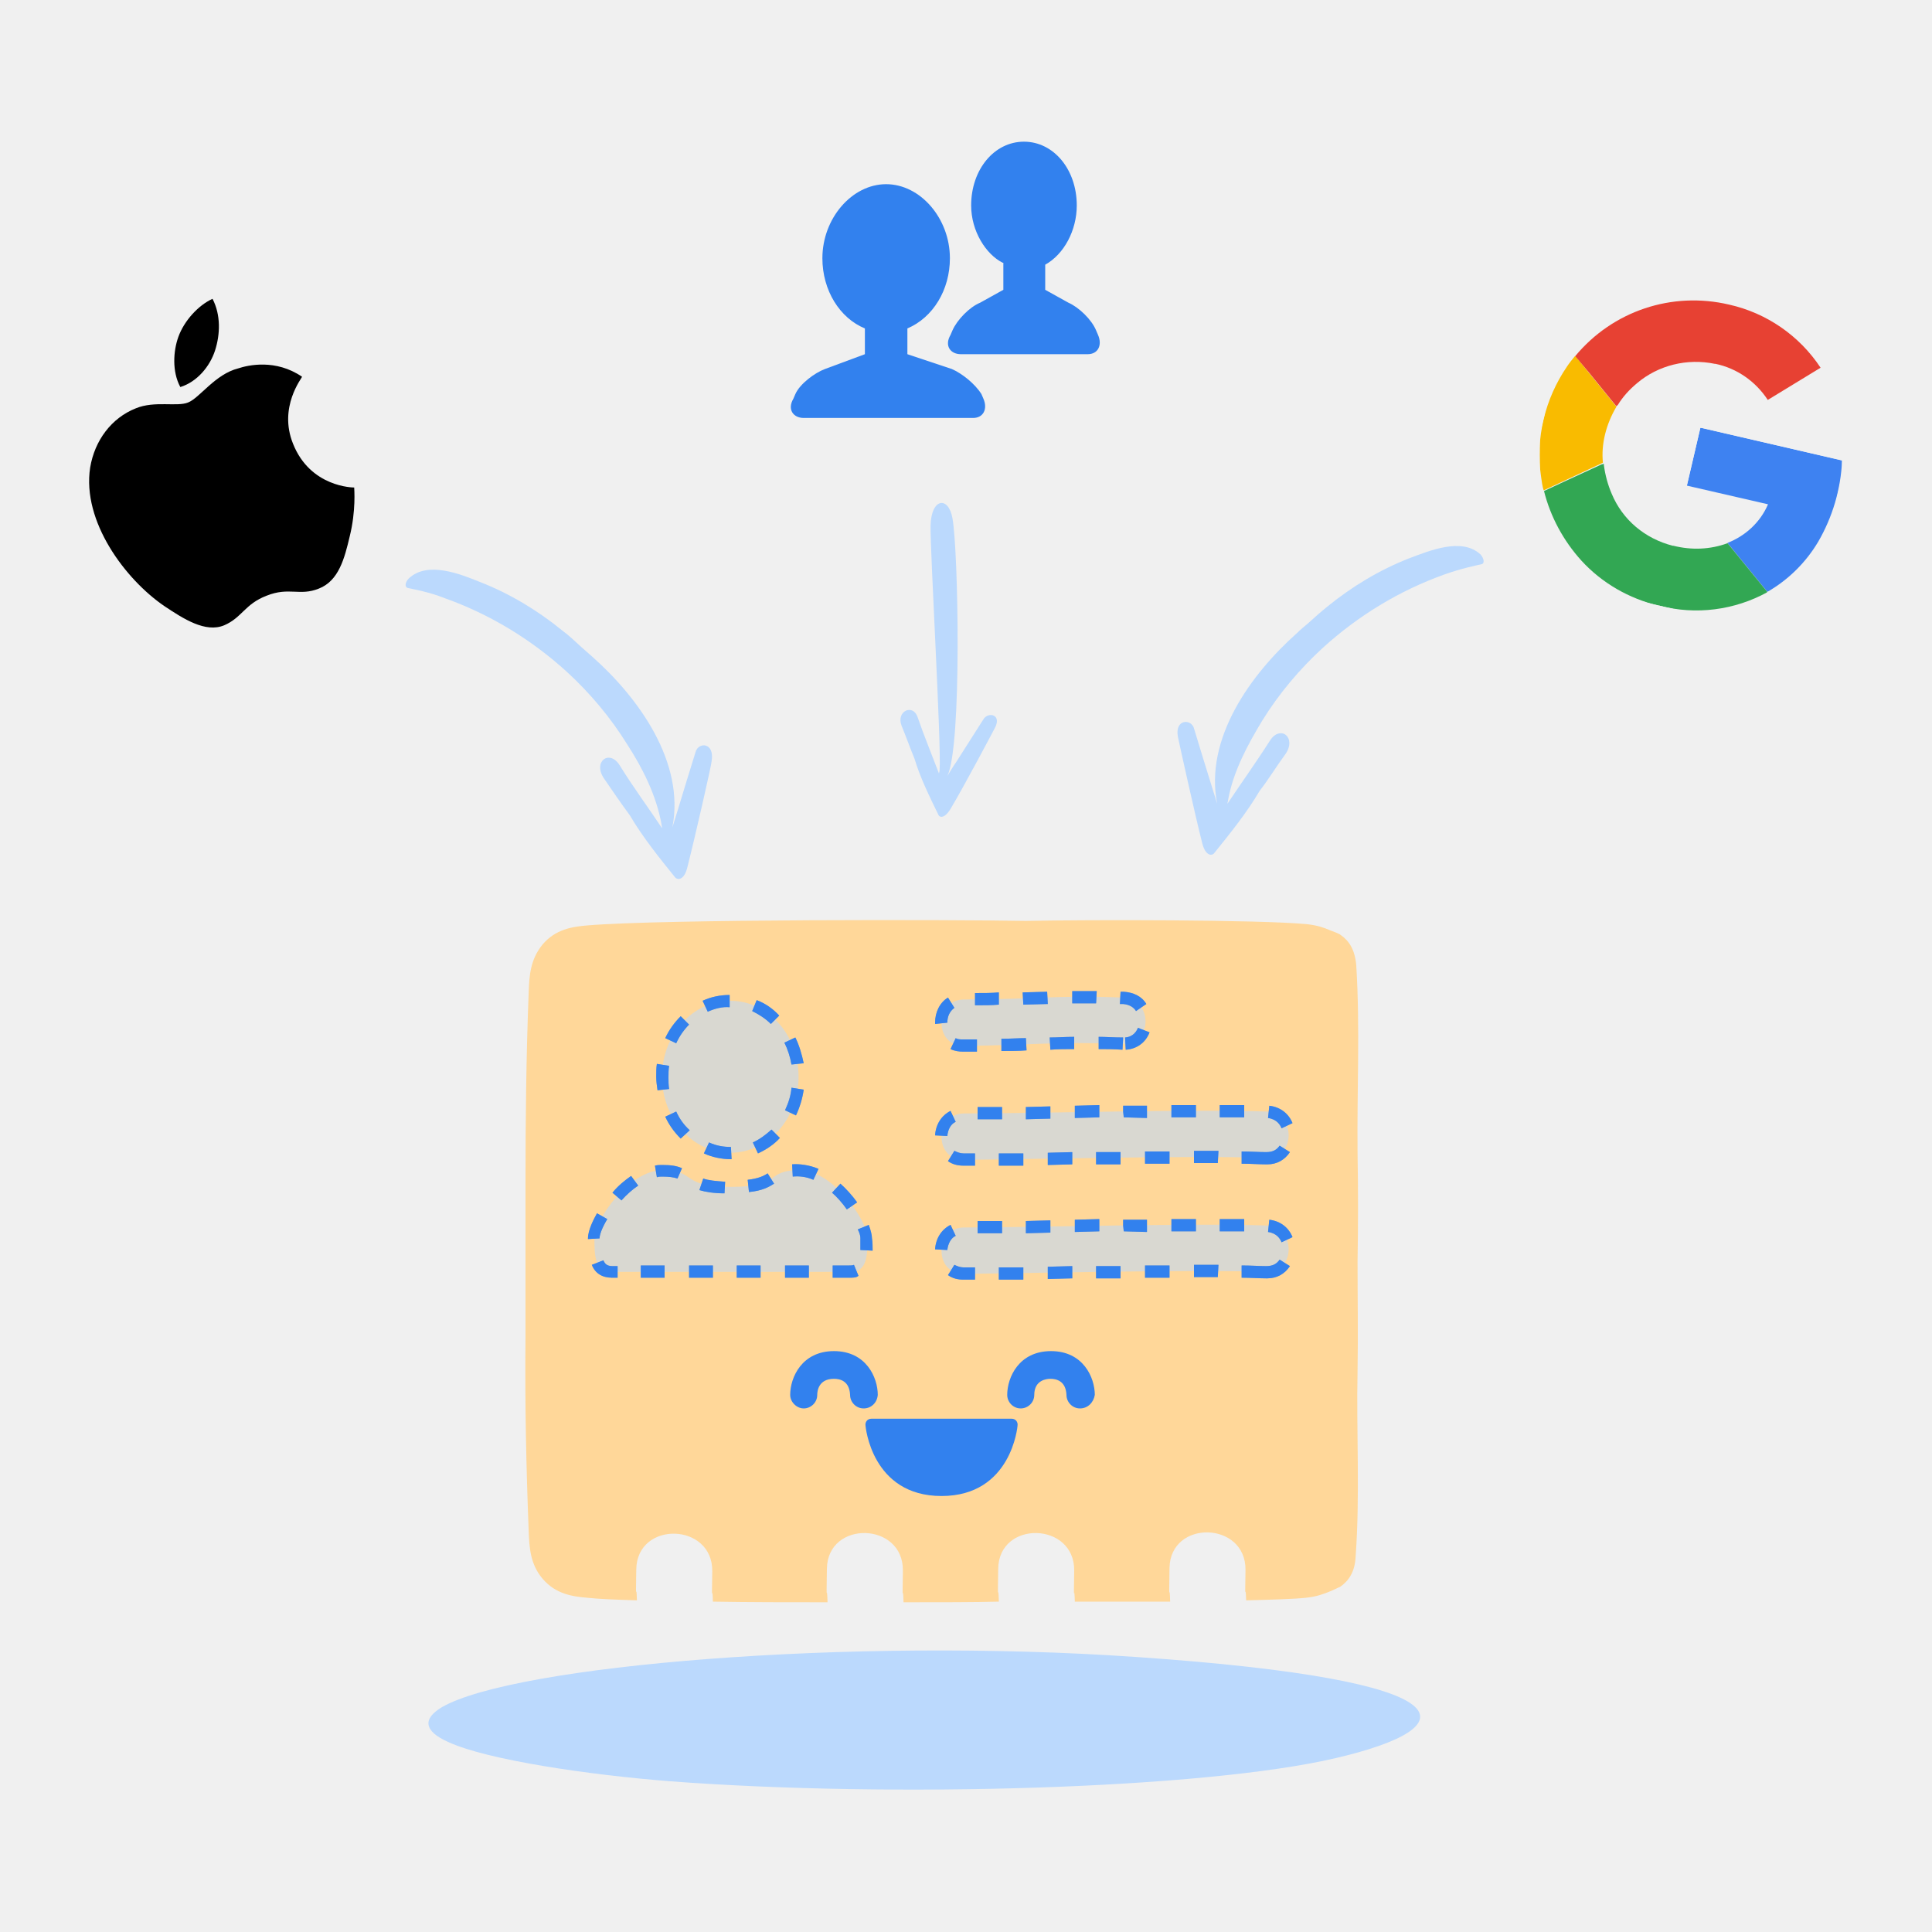
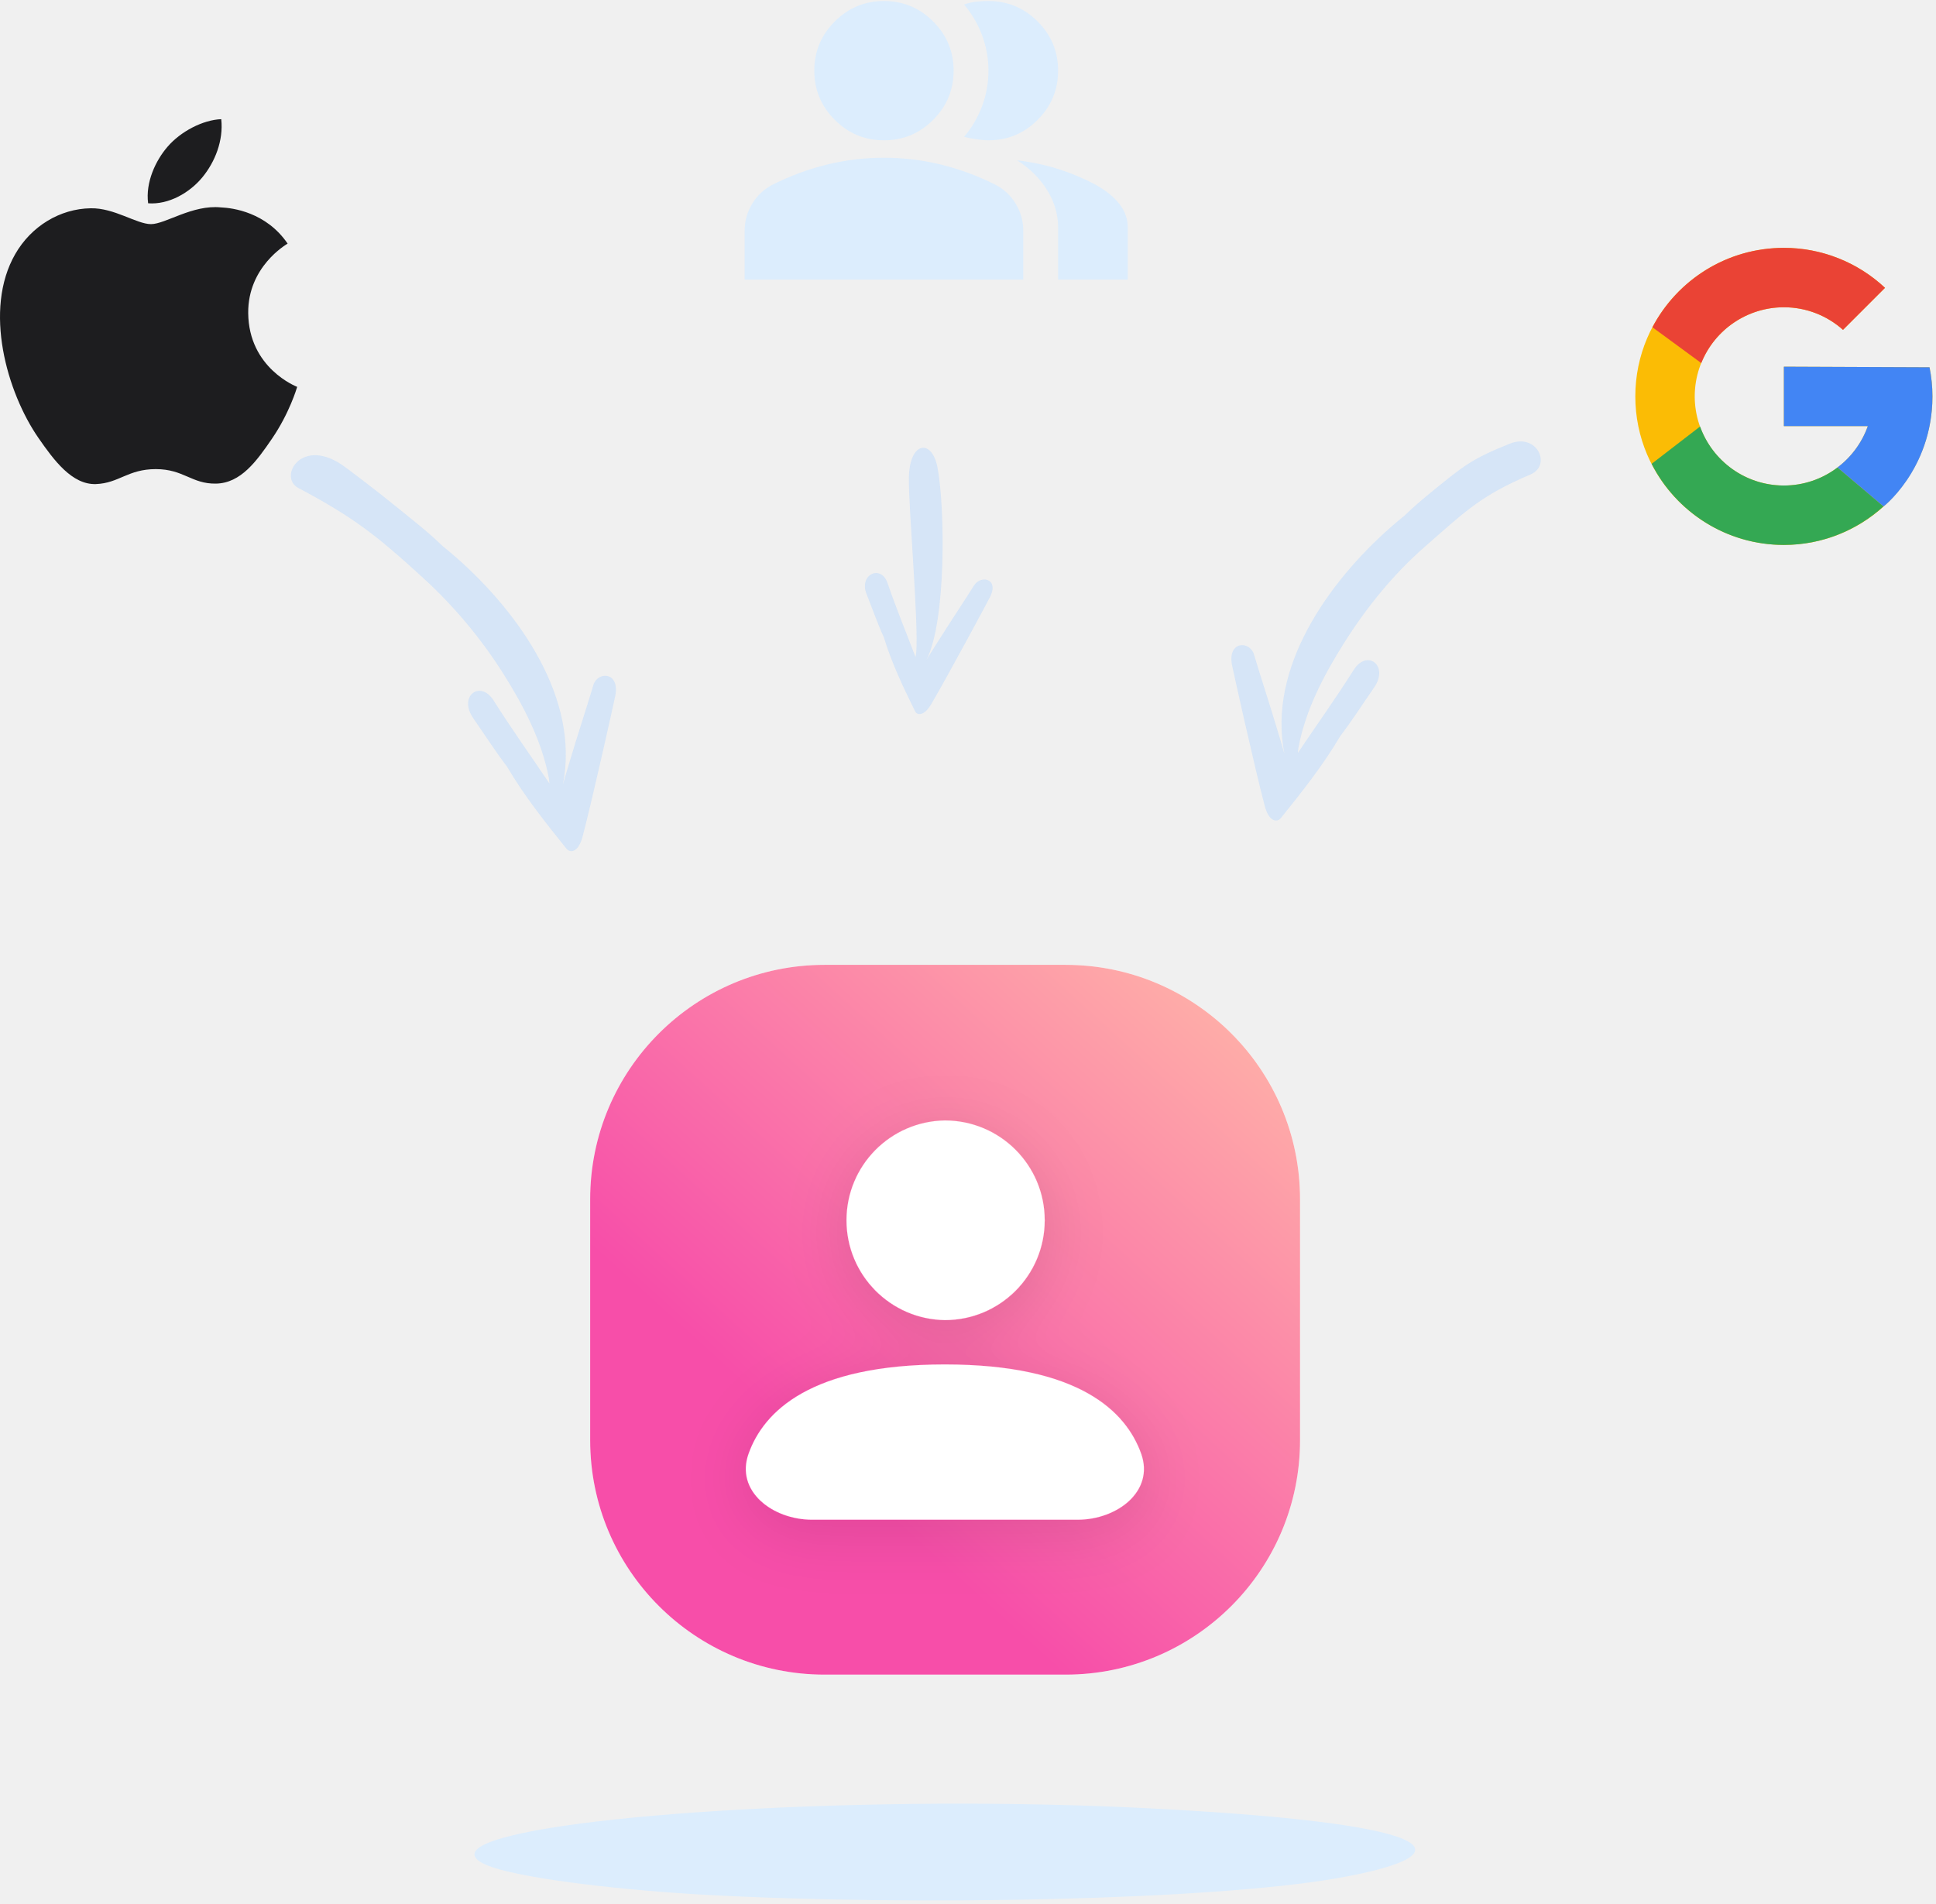
- <svg xmlns="http://www.w3.org/2000/svg" version="1.1" id="Layer_1" x="0px" y="0px" viewBox="0 0 300 300" style="enable-background:new 0 0 300 300;" xml:space="preserve">
-   <style type="text/css">
- 	.st0{fill:#FFD799;}
- 	.st1{fill:#FF9300;}
- 	.st2{fill:#FFB15C;}
- 	.st3{fill:none;stroke:#FF9300;stroke-miterlimit:10;}
- 	.st4{fill:none;stroke:#FF9300;stroke-miterlimit:10;stroke-dasharray:1.581,1.581;}
- 	.st5{fill:none;stroke:#FF9300;stroke-miterlimit:10;stroke-dasharray:1.795,1.795;}
- 	.st6{fill:#3281EE;}
- 	.st7{fill:#BBD9FD;}
- 	.st8{fill:none;stroke:#FF9300;stroke-miterlimit:10;stroke-dasharray:2.065,2.065;}
- 	.st9{fill:none;stroke:#FF9300;stroke-miterlimit:10;stroke-dasharray:2.037,2.037;}
- 	.st10{fill:none;stroke:#FF9300;stroke-miterlimit:10;stroke-dasharray:2,2;}
- 	.st11{opacity:0.56;}
- 	.st12{fill:none;stroke:#3281EE;stroke-miterlimit:10;stroke-dasharray:2.08,2.08;}
- 	.st13{fill:none;stroke:#3281EE;stroke-miterlimit:10;stroke-dasharray:1.979,1.979;}
- 	.st14{fill:#BBD9FD;stroke:#3281EE;stroke-miterlimit:10;stroke-dasharray:2,2;}
- 	.st15{fill:none;stroke:#3281EE;stroke-miterlimit:10;stroke-dasharray:2,2;}
- 	.st16{fill:#B7F6F7;}
- 	.st17{fill:#FFB15C;stroke:#FF9300;stroke-miterlimit:10;stroke-dasharray:2,2;}
- 	.st18{fill:none;stroke:#FFFFFF;stroke-width:2;stroke-linecap:round;stroke-linejoin:round;}
- 	.st19{fill:#FDD5D5;}
- 	.st20{fill:#F52D2D;}
- 	.st21{filter:url(#Adobe_OpacityMaskFilter);}
- 	.st22{fill:#FFFFFF;}
- 	.st23{mask:url(#mask-2_1_);fill:#3E82F1;}
- 	.st24{filter:url(#Adobe_OpacityMaskFilter_1_);}
- 	.st25{mask:url(#mask-4_1_);fill:#32A753;}
- 	.st26{filter:url(#Adobe_OpacityMaskFilter_2_);}
- 	.st27{mask:url(#mask-6_1_);fill:#F9BB00;}
- 	.st28{fill:#E74133;}
- </style>
-   <g>
-     <g>
-       <path class="st7" d="M69.6,270.5c6.1,2.8,21.8,5.1,34.5,6.1c34.6,2.6,82.8,1.2,103.3-3.6c20.6-4.8,21.5-12.1-30.9-15.7    c-44.6-3.1-96.7,1.3-107.9,7.8C65.6,266.9,65.8,268.8,69.6,270.5z" />
-       <path class="st0" d="M210.8,212.8c0.1-5.6,0-11.3,0-16.9c0.1-5.6,0.1-11.3,0-16.9c-0.1-9.7,0.4-19.4-0.2-29.1    c-0.2-2.4-1.1-3.8-2.4-4.7c-0.2-0.2-1-0.5-1.8-0.8c-0.7-0.3-1.7-0.7-3.5-0.9c-7.5-0.7-33.8-0.7-43.6-0.5    c-10.7-0.2-56.3-0.3-68.1,0.7c-2.4,0.2-4.9,0.6-6.9,2.9c-2,2.4-2.1,5-2.2,7.3c-0.4,10.3-0.5,19.9-0.5,30.2c0,3.2,0,7.1,0,11.2h0    c0,0.2,0,0.4,0,0.6c0,0.2,0,0.4,0,0.6h0c0,4.2,0,8,0,11.2c-0.1,10.3,0.1,19.9,0.5,30.2c0.1,2.3,0.2,5,2.2,7.3    c2,2.3,4.5,2.7,6.9,2.9c1.8,0.2,4.5,0.3,7.7,0.4c-0.1-3.5-0.2,1.6-0.1-4.8c0.1-7.6,11.9-7.3,11.8,0.3c-0.1,6.4,0,1.2,0.1,4.7    c5.6,0.1,11.8,0.1,17.8,0.1c-0.1-3.6-0.2,1.5-0.1-5.2c0.1-7.6,11.9-7.3,11.8,0.3c-0.1,6.5,0,1.3,0.1,4.9c5.8,0,11,0,14.8-0.1    c-0.1-3.6-0.2,1.5-0.1-5.1c0.1-7.6,11.9-7.3,11.8,0.3c-0.1,6.5,0,1.3,0.1,4.8c4.4,0,9.6,0,14.8,0c-0.1-3.6-0.2,1.5-0.1-5.2    c0.1-7.6,11.9-7.3,11.8,0.3c-0.1,6.4,0,1.2,0.1,4.7c4-0.1,7.4-0.2,9.3-0.4c1.8-0.2,2.7-0.6,3.5-0.9c0.8-0.3,1.5-0.7,1.8-0.8    c1.3-0.9,2.3-2.3,2.4-4.7C211.2,232.2,210.6,222.5,210.8,212.8z" />
-       <path class="st6" d="M134.4,221.4c-0.1-0.6,0.3-1.1,0.9-1.1h21.8c0.6,0,1,0.5,0.9,1.1c0,0-0.9,10.9-11.8,10.9    C135.3,232.3,134.4,221.4,134.4,221.4z" />
-       <path class="st6" d="M134.1,218.7c-1.2,0-2.1-1-2.1-2.1c-0.1-2.2-1.6-2.5-2.5-2.5c-2.4,0-2.6,1.9-2.6,2.5c0,1.2-1,2.1-2.1,2.1    s-2.1-1-2.1-2.1c0-2.7,1.8-6.8,6.8-6.8c5,0,6.8,4.1,6.8,6.8C136.2,217.8,135.3,218.7,134.1,218.7z" />
-       <path class="st6" d="M167.7,218.7c-1.2,0-2.1-1-2.1-2.1c-0.1-2.2-1.6-2.5-2.5-2.5c-0.6,0-2.5,0.2-2.5,2.5c0,1.2-1,2.1-2.1,2.1    c-1.2,0-2.1-1-2.1-2.1c0-2.7,1.8-6.8,6.8-6.8c5,0,6.8,4.1,6.8,6.8C169.8,217.8,168.9,218.7,167.7,218.7z" />
-       <g>
-         <g>
-           <g class="st11">
-             <g>
-               <ellipse class="st7" cx="113.4" cy="167.2" rx="10.6" ry="11.8" />
-               <path class="st6" d="M113.6,180h-0.1c-1.4,0-2.9-0.3-4.2-0.9l0.8-1.7c1.1,0.5,2.2,0.7,3.4,0.7L113.6,180z M117.7,179.1        l-0.8-1.7c1.1-0.5,2-1.2,2.9-2l1.3,1.3C120.2,177.7,119,178.5,117.7,179.1z M105.7,176.8c-1-1-1.8-2.1-2.4-3.4l1.7-0.8        c0.5,1.1,1.2,2.1,2.1,2.9L105.7,176.8z M123.6,173.2l-1.7-0.8c0.5-1.1,0.9-2.2,1-3.5l1.9,0.3        C124.6,170.6,124.2,171.9,123.6,173.2z M102.1,169.3c-0.1-0.7-0.2-1.4-0.2-2.1c0-0.7,0-1.4,0.1-2l1.9,0.3        c-0.1,0.6-0.1,1.2-0.1,1.8c0,0.6,0,1.2,0.1,1.8L102.1,169.3z M122.9,165.3c-0.2-1.2-0.6-2.4-1.1-3.4l1.7-0.8        c0.6,1.2,1,2.6,1.3,4L122.9,165.3z M105,162l-1.7-0.8c0.6-1.3,1.4-2.4,2.4-3.4l1.3,1.3C106.2,159.9,105.5,160.9,105,162z         M119.7,159c-0.9-0.9-1.9-1.5-2.9-2l0.7-1.7c1.3,0.5,2.5,1.3,3.5,2.4L119.7,159z M109.9,157.1l-0.8-1.7        c1.3-0.6,2.7-0.9,4.2-0.9l0,1.9C112.2,156.3,111,156.6,109.9,157.1z" />
-             </g>
-             <g>
-               <path class="st7" d="M92.3,192.2c0-2.6,5.3-10.5,10.6-10.5s2.6,2.6,10.6,2.6s5.3-2.6,10.6-2.6s10.6,7.9,10.6,10.5        c0,2.6,0,5.3-2.6,5.3h-37C92.3,197.5,92.3,194.9,92.3,192.2z" />
-               <path class="st6" d="M131.9,198.4h-2.6v-1.9h2.6c0.3,0,0.5,0,0.7-0.1l0.7,1.7C133,198.4,132.5,198.4,131.9,198.4z         M125.6,198.4h-3.7v-1.9h3.7V198.4z M118.1,198.4h-3.7v-1.9h3.7V198.4z M110.7,198.4H107v-1.9h3.7V198.4z M103.2,198.4h-3.7        v-1.9h3.7V198.4z M95.8,198.4h-0.8c-1.5,0-2.6-0.7-3.1-2l1.8-0.7c0.2,0.5,0.5,0.9,1.4,0.9h0.8V198.4z M135.5,194.2l-1.9-0.1        c0-0.6,0-1.2,0-1.8c0-0.2,0-0.6-0.4-1.4l1.7-0.7c0.3,0.8,0.5,1.6,0.5,2.1C135.5,192.9,135.5,193.6,135.5,194.2z M91.3,192.4        v-0.1c0-1.3,0.9-3,1.4-3.9l1.6,0.9c-0.9,1.5-1.2,2.5-1.2,3L91.3,192.4z M131.5,187.8c-0.7-1-1.5-1.9-2.3-2.6l1.3-1.4        c0.9,0.8,1.8,1.8,2.6,2.9L131.5,187.8z M96.5,186.4l-1.4-1.2c0.9-1.1,1.9-1.9,2.9-2.6l1.1,1.5        C98.2,184.7,97.3,185.5,96.5,186.4z M112.5,185.3c-1.6,0-2.9-0.2-3.9-0.5l0.6-1.8c0.8,0.3,2,0.4,3.4,0.5L112.5,185.3z         M116.3,185.1l-0.2-1.9c1.7-0.2,2.5-0.6,3.1-1l1,1.6C119.4,184.3,118.4,184.9,116.3,185.1z M126.3,183.2        c-1.1-0.5-2.3-0.6-3.2-0.5l-0.1-1.9c1.1-0.1,2.7,0.1,4.1,0.7L126.3,183.2z M105.2,183c-0.6-0.2-1.3-0.3-2.4-0.3        c-0.3,0-0.5,0-0.8,0.1l-0.3-1.8c0.4-0.1,0.7-0.1,1.1-0.1c1.3,0,2.2,0.1,3.1,0.5L105.2,183z" />
-             </g>
-           </g>
-           <g class="st11">
-             <g>
-               <path class="st7" d="M174.3,162.1c-11.2-0.4-13.5,0.2-24.7,0.3c-4.6,0-4.5-7.2,0.1-7.2c11.2,0,13.6-0.7,24.7-0.3        C179.1,155.1,179,162.3,174.3,162.1z" />
-               <path class="st6" d="M149.6,163.3c-0.7,0-1.4-0.1-2-0.4l0.8-1.7c0.3,0.2,0.7,0.2,1.1,0.2l2.2,0l0,1.9L149.6,163.3z         M155.5,163.2l0-1.9c1.4,0,2.6-0.1,3.8-0.1l0.1,1.9C158.2,163.2,156.9,163.2,155.5,163.2z M174.3,163        c-1.4-0.1-2.6-0.1-3.7-0.1l0-1.9c1.1,0,2.4,0.1,3.8,0.1L174.3,163z M174.8,163l-0.1-1.9c1.3-0.1,1.8-1,2-1.5l1.8,0.7        C177.9,161.9,176.5,162.9,174.8,163z M163.1,163l-0.1-1.9c1.2,0,2.4-0.1,3.8-0.1l0,1.9C165.5,162.9,164.3,162.9,163.1,163z         M145.2,159l0-0.2c0-1.6,0.7-3.1,2-3.9l1,1.6c-0.7,0.5-1.1,1.3-1.1,2.3L145.2,159z M176.4,157c-0.3-0.5-0.9-1-2-1.1l-0.5,0        l0.1-1.9l0.5,0c1.5,0.1,2.8,0.7,3.5,1.9L176.4,157z M151.4,156.1l0-1.9c1.4,0,2.6,0,3.7-0.1l0,1.9        C154,156.1,152.8,156.1,151.4,156.1z M158.9,156l-0.1-1.9l3.8-0.1l0.1,1.9L158.9,156z M170.2,155.8c-0.9,0-1.8,0-2.5,0l-1.2,0        l0-1.9l1.2,0c0.8,0,1.7,0,2.6,0L170.2,155.8z" />
-             </g>
-             <g>
-               <path class="st7" d="M196.6,179.8c-11.2-0.4-35.8,0.2-47,0.3c-4.6,0-4.5-7.2,0.1-7.2c11.2,0,35.8-0.7,47-0.3        C201.3,172.8,201.2,180,196.6,179.8z" />
-               <path class="st6" d="M149.6,181c-0.9,0-1.7-0.2-2.4-0.7l1-1.6c0.4,0.2,0.9,0.4,1.4,0.4l1.8,0l0,1.9L149.6,181z M155.1,181        l0-1.9l3.8,0l0,1.9L155.1,181z M162.7,180.9l0-1.9l3.8-0.1l0,1.9L162.7,180.9z M170.2,180.8l0-1.9l3.8,0l0,1.9L170.2,180.8z         M196.8,180.8C196.8,180.8,196.8,180.8,196.8,180.8l-0.2,0c-1.1,0-2.4-0.1-3.8-0.1l0-1.9c1.4,0,2.7,0.1,3.8,0.1c0,0,0,0,0,0        c1,0,1.6-0.3,2.1-1l1.6,1C199.5,180.1,198.3,180.8,196.8,180.8z M177.8,180.7l0-1.9l3.8,0l0,1.9L177.8,180.7z M189.1,180.6        l-2.4,0l-1.3,0l0-1.9l1.3,0l2.5,0L189.1,180.6z M147.1,176.4l-1.9-0.1c0.1-1.7,1-3.1,2.4-3.8l0.8,1.7        C147.7,174.5,147.2,175.3,147.1,176.4z M199,175.2c-0.2-0.5-0.7-1.4-2.1-1.6l0.2-1.9c1.7,0.2,3,1.2,3.6,2.7L199,175.2z         M151.8,173.8l0-1.9l3.8,0l0,1.9L151.8,173.8z M159.3,173.8l0-1.9l3.8-0.1l0,1.9L159.3,173.8z M166.9,173.6l0-1.9l3.8-0.1        l0,1.9L166.9,173.6z M174.5,173.5l-0.1-0.9l0-0.9l3.7,0l0,1.9L174.5,173.5z M193.2,173.5c-1.2,0-2.4,0-3.8,0l0-1.9        c1.3,0,2.6,0,3.8,0L193.2,173.5z M181.9,173.5l0-1.9l3.8,0l0,1.9L181.9,173.5z" />
-             </g>
-             <g>
-               <path class="st7" d="M196.6,197.5c-11.2-0.4-35.8,0.2-47,0.3c-4.6,0-4.5-7.2,0.1-7.2c11.2,0,35.8-0.7,47-0.3        C201.3,190.5,201.2,197.7,196.6,197.5z" />
-               <path class="st6" d="M149.6,198.7c-0.9,0-1.7-0.2-2.4-0.7l1-1.6c0.4,0.2,0.9,0.4,1.4,0.4l1.8,0l0,1.9L149.6,198.7z         M155.1,198.7l0-1.9l3.8,0l0,1.9L155.1,198.7z M162.7,198.6l0-1.9l3.8-0.1l0,1.9L162.7,198.6z M170.2,198.5l0-1.9l3.8,0l0,1.9        L170.2,198.5z M196.8,198.5C196.8,198.5,196.8,198.5,196.8,198.5l-0.2,0c-1.1,0-2.4-0.1-3.8-0.1l0-1.9c1.4,0,2.7,0.1,3.8,0.1        c0,0,0,0,0,0c1,0,1.6-0.3,2.1-1l1.6,1C199.5,197.8,198.3,198.5,196.8,198.5z M177.8,198.4l0-1.9l3.8,0l0,1.9L177.8,198.4z         M189.1,198.3l-2.4,0l-1.3,0l0-1.9l1.3,0l2.5,0L189.1,198.3z M147.1,194.1l-1.9-0.1c0.1-1.7,1-3.1,2.4-3.8l0.8,1.7        C147.7,192.2,147.2,193.1,147.1,194.1z M199,192.9c-0.2-0.5-0.7-1.4-2.1-1.6l0.2-1.9c1.7,0.2,3,1.2,3.6,2.7L199,192.9z         M151.8,191.5l0-1.9l3.8,0l0,1.9L151.8,191.5z M159.3,191.5l0-1.9l3.8-0.1l0,1.9L159.3,191.5z M166.9,191.3l0-1.9l3.8-0.1        l0,1.9L166.9,191.3z M174.5,191.2l-0.1-0.9l0-0.9l3.7,0l0,1.9L174.5,191.2z M193.2,191.2c-1.2,0-2.4,0-3.8,0l0-1.9        c1.3,0,2.6,0,3.8,0L193.2,191.2z M181.9,191.2l0-1.9l3.8,0l0,1.9L181.9,191.2z" />
-             </g>
-           </g>
-         </g>
-         <g>
-           <path class="st6" d="M113.6,180h-0.1c-1.4,0-2.9-0.3-4.2-0.9l0.8-1.7c1.1,0.5,2.2,0.7,3.4,0.7L113.6,180z M117.7,179.1l-0.8-1.7      c1.1-0.5,2-1.2,2.9-2l1.3,1.3C120.2,177.7,119,178.5,117.7,179.1z M105.7,176.8c-1-1-1.8-2.1-2.4-3.4l1.7-0.8      c0.5,1.1,1.2,2.1,2.1,2.9L105.7,176.8z M123.6,173.2l-1.7-0.8c0.5-1.1,0.9-2.2,1-3.5l1.9,0.3      C124.6,170.6,124.2,171.9,123.6,173.2z M102.1,169.3c-0.1-0.7-0.2-1.4-0.2-2.1c0-0.7,0-1.4,0.1-2l1.9,0.3      c-0.1,0.6-0.1,1.2-0.1,1.8c0,0.6,0,1.2,0.1,1.8L102.1,169.3z M122.9,165.3c-0.2-1.2-0.6-2.4-1.1-3.4l1.7-0.8      c0.6,1.2,1,2.6,1.3,4L122.9,165.3z M105,162l-1.7-0.8c0.6-1.3,1.4-2.4,2.4-3.4l1.3,1.3C106.2,159.9,105.5,160.9,105,162z       M119.7,159c-0.9-0.9-1.9-1.5-2.9-2l0.7-1.7c1.3,0.5,2.5,1.3,3.5,2.4L119.7,159z M109.9,157.1l-0.8-1.7c1.3-0.6,2.7-0.9,4.2-0.9      l0,1.9C112.2,156.3,111,156.6,109.9,157.1z" />
-           <path class="st6" d="M131.9,198.4h-2.6v-1.9h2.6c0.3,0,0.5,0,0.7-0.1l0.7,1.7C133,198.4,132.5,198.4,131.9,198.4z M125.6,198.4      h-3.7v-1.9h3.7V198.4z M118.1,198.4h-3.7v-1.9h3.7V198.4z M110.7,198.4H107v-1.9h3.7V198.4z M103.2,198.4h-3.7v-1.9h3.7V198.4z       M95.8,198.4h-0.8c-1.5,0-2.6-0.7-3.1-2l1.8-0.7c0.2,0.5,0.5,0.9,1.4,0.9h0.8V198.4z M135.5,194.2l-1.9-0.1c0-0.6,0-1.2,0-1.8      c0-0.2,0-0.6-0.4-1.4l1.7-0.7c0.3,0.8,0.5,1.6,0.5,2.1C135.5,192.9,135.5,193.6,135.5,194.2z M91.3,192.4v-0.1      c0-1.3,0.9-3,1.4-3.9l1.6,0.9c-0.9,1.5-1.2,2.5-1.2,3L91.3,192.4z M131.5,187.8c-0.7-1-1.5-1.9-2.3-2.6l1.3-1.4      c0.9,0.8,1.8,1.8,2.6,2.9L131.5,187.8z M96.5,186.4l-1.4-1.2c0.9-1.1,1.9-1.9,2.9-2.6l1.1,1.5C98.2,184.7,97.3,185.5,96.5,186.4      z M112.5,185.3c-1.6,0-2.9-0.2-3.9-0.5l0.6-1.8c0.8,0.3,2,0.4,3.4,0.5L112.5,185.3z M116.3,185.1l-0.2-1.9      c1.7-0.2,2.5-0.6,3.1-1l1,1.6C119.4,184.3,118.4,184.9,116.3,185.1z M126.3,183.2c-1.1-0.5-2.3-0.6-3.2-0.5l-0.1-1.9      c1.1-0.1,2.7,0.1,4.1,0.7L126.3,183.2z M105.2,183c-0.6-0.2-1.3-0.3-2.4-0.3c-0.3,0-0.5,0-0.8,0.1l-0.3-1.8      c0.4-0.1,0.7-0.1,1.1-0.1c1.3,0,2.2,0.1,3.1,0.5L105.2,183z" />
-         </g>
-         <g>
-           <path class="st6" d="M149.6,163.3c-0.7,0-1.4-0.1-2-0.4l0.8-1.7c0.3,0.2,0.7,0.2,1.1,0.2l2.2,0l0,1.9L149.6,163.3z M155.5,163.2      l0-1.9c1.4,0,2.6-0.1,3.8-0.1l0.1,1.9C158.2,163.2,156.9,163.2,155.5,163.2z M174.3,163c-1.4-0.1-2.6-0.1-3.7-0.1l0-1.9      c1.1,0,2.4,0.1,3.8,0.1L174.3,163z M174.8,163l-0.1-1.9c1.3-0.1,1.8-1,2-1.5l1.8,0.7C177.9,161.9,176.5,162.9,174.8,163z       M163.1,163l-0.1-1.9c1.2,0,2.4-0.1,3.8-0.1l0,1.9C165.5,162.9,164.3,162.9,163.1,163z M145.2,159l0-0.2c0-1.6,0.7-3.1,2-3.9      l1,1.6c-0.7,0.5-1.1,1.3-1.1,2.3L145.2,159z M176.4,157c-0.3-0.5-0.9-1-2-1.1l-0.5,0l0.1-1.9l0.5,0c1.5,0.1,2.8,0.7,3.5,1.9      L176.4,157z M151.4,156.1l0-1.9c1.4,0,2.6,0,3.7-0.1l0,1.9C154,156.1,152.8,156.1,151.4,156.1z M158.9,156l-0.1-1.9l3.8-0.1      l0.1,1.9L158.9,156z M170.2,155.8c-0.9,0-1.8,0-2.5,0l-1.2,0l0-1.9l1.2,0c0.8,0,1.7,0,2.6,0L170.2,155.8z" />
-           <path class="st6" d="M149.6,181c-0.9,0-1.7-0.2-2.4-0.7l1-1.6c0.4,0.2,0.9,0.4,1.4,0.4l1.8,0l0,1.9L149.6,181z M155.1,181l0-1.9      l3.8,0l0,1.9L155.1,181z M162.7,180.9l0-1.9l3.8-0.1l0,1.9L162.7,180.9z M170.2,180.8l0-1.9l3.8,0l0,1.9L170.2,180.8z       M196.8,180.8C196.8,180.8,196.8,180.8,196.8,180.8l-0.2,0c-1.1,0-2.4-0.1-3.8-0.1l0-1.9c1.4,0,2.7,0.1,3.8,0.1c0,0,0,0,0,0      c1,0,1.6-0.3,2.1-1l1.6,1C199.5,180.1,198.3,180.8,196.8,180.8z M177.8,180.7l0-1.9l3.8,0l0,1.9L177.8,180.7z M189.1,180.6      l-2.4,0l-1.3,0l0-1.9l1.3,0l2.5,0L189.1,180.6z M147.1,176.4l-1.9-0.1c0.1-1.7,1-3.1,2.4-3.8l0.8,1.7      C147.7,174.5,147.2,175.3,147.1,176.4z M199,175.2c-0.2-0.5-0.7-1.4-2.1-1.6l0.2-1.9c1.7,0.2,3,1.2,3.6,2.7L199,175.2z       M151.8,173.8l0-1.9l3.8,0l0,1.9L151.8,173.8z M159.3,173.8l0-1.9l3.8-0.1l0,1.9L159.3,173.8z M166.9,173.6l0-1.9l3.8-0.1l0,1.9      L166.9,173.6z M174.5,173.5l-0.1-0.9l0-0.9l3.7,0l0,1.9L174.5,173.5z M193.2,173.5c-1.2,0-2.4,0-3.8,0l0-1.9c1.3,0,2.6,0,3.8,0      L193.2,173.5z M181.9,173.5l0-1.9l3.8,0l0,1.9L181.9,173.5z" />
-           <path class="st6" d="M149.6,198.7c-0.9,0-1.7-0.2-2.4-0.7l1-1.6c0.4,0.2,0.9,0.4,1.4,0.4l1.8,0l0,1.9L149.6,198.7z M155.1,198.7      l0-1.9l3.8,0l0,1.9L155.1,198.7z M162.7,198.6l0-1.9l3.8-0.1l0,1.9L162.7,198.6z M170.2,198.5l0-1.9l3.8,0l0,1.9L170.2,198.5z       M196.8,198.5C196.8,198.5,196.8,198.5,196.8,198.5l-0.2,0c-1.1,0-2.4-0.1-3.8-0.1l0-1.9c1.4,0,2.7,0.1,3.8,0.1c0,0,0,0,0,0      c1,0,1.6-0.3,2.1-1l1.6,1C199.5,197.8,198.3,198.5,196.8,198.5z M177.8,198.4l0-1.9l3.8,0l0,1.9L177.8,198.4z M189.1,198.3      l-2.4,0l-1.3,0l0-1.9l1.3,0l2.5,0L189.1,198.3z M147.1,194.1l-1.9-0.1c0.1-1.7,1-3.1,2.4-3.8l0.8,1.7      C147.7,192.2,147.2,193.1,147.1,194.1z M199,192.9c-0.2-0.5-0.7-1.4-2.1-1.6l0.2-1.9c1.7,0.2,3,1.2,3.6,2.7L199,192.9z       M151.8,191.5l0-1.9l3.8,0l0,1.9L151.8,191.5z M159.3,191.5l0-1.9l3.8-0.1l0,1.9L159.3,191.5z M166.9,191.3l0-1.9l3.8-0.1l0,1.9      L166.9,191.3z M174.5,191.2l-0.1-0.9l0-0.9l3.7,0l0,1.9L174.5,191.2z M193.2,191.2c-1.2,0-2.4,0-3.8,0l0-1.9c1.3,0,2.6,0,3.8,0      L193.2,191.2z M181.9,191.2l0-1.9l3.8,0l0,1.9L181.9,191.2z" />
-         </g>
-       </g>
-     </g>
-     <path class="st7" d="M182.9,114.4c0.1,0.5,2.6,11.9,3.8,16.6c0.5,1.9,1.5,2,1.9,1.4c2.5-3.1,5-6.2,7-9.6c1.4-1.8,2.6-3.8,4-5.7   c1.8-2.6-0.8-4.6-2.4-2.1c-2.1,3.3-4.4,6.5-6.6,9.8c0-0.2,0.1-0.4,0.1-0.6c0.8-4.4,3-8.5,5.3-12.3c2.6-4.2,5.8-8,9.4-11.3   c5.5-5,11.9-8.9,18.9-11.4c2.5-0.9,4.9-1.4,5.8-1.6c0.4-0.1,0.4-0.8-0.2-1.5c-2.9-2.7-7.9-0.6-11.1,0.6c-4.6,1.8-8.9,4.4-12.7,7.5   c-1,0.8-2,1.7-3,2.6c-0.6,0.5-1.2,1-1.7,1.5c-7.2,6.4-14.4,16.4-12.4,26.5c-0.3-1-0.6-1.9-0.9-2.9c-0.9-2.9-1.8-5.8-2.7-8.8   C185,111.6,182.4,111.6,182.9,114.4z" />
-     <path class="st7" d="M108,116.8c-0.9,2.9-1.8,5.8-2.7,8.8c-0.3,1-0.6,1.9-0.9,2.9c2-10.1-5.2-20.1-12.4-26.5   c-0.6-0.5-1.1-1-1.7-1.5c-1-0.9-1.9-1.8-3-2.6c-3.8-3.1-8.1-5.7-12.7-7.5c-3.2-1.3-8.2-3.3-11.1-0.6c-0.7,0.7-0.6,1.4-0.2,1.5   c0.9,0.2,3.3,0.6,5.8,1.6c7,2.5,13.4,6.4,18.9,11.4c3.6,3.3,6.8,7.1,9.4,11.3c2.4,3.7,4.5,7.9,5.3,12.3c0,0.2,0.1,0.4,0.1,0.7   c-2.2-3.3-4.5-6.4-6.6-9.8c-1.6-2.5-4.2-0.5-2.4,2.1c1.3,1.9,2.6,3.8,4,5.7c2,3.4,4.5,6.5,7,9.6c0.4,0.5,1.4,0.5,1.9-1.4   c1.2-4.7,3.8-16.1,3.8-16.6C111,115.2,108.4,115.2,108,116.8z" />
-     <path class="st7" d="M152.7,111.7c-1.4,2.2-2.8,4.4-4.2,6.6c-0.5,0.7-0.9,1.4-1.4,2.2c2.3-4.6,1.7-35.2,0.8-40   c-0.6-3.5-3.3-3.2-3.4,1.1c-0.1,3.5,1.7,34.4,1.4,38c0,0.2-0.1,0.4-0.1,0.5c-1.1-2.9-2.3-5.8-3.3-8.7c-0.7-2.2-3.4-1-2.5,1.3   c0.7,1.7,1.3,3.4,2,5.1c0.9,3,2.3,5.8,3.7,8.7c0.2,0.5,1,0.6,1.9-0.9c2.1-3.5,6.7-12.2,6.9-12.6   C155.6,110.9,153.4,110.5,152.7,111.7z" />
-     <g id="icons_x2F_16_x2F_connect-apple_1_">
-       <path id="Shape_1_" d="M45.5,68.9c2.7,6.8,9.4,6.8,9.5,6.8c0,0.2,0.3,3.6-0.7,7.6c-0.8,3.4-1.7,6.9-4.8,8.1    c-3,1.2-4.6-0.3-8.1,1.1c-3.4,1.3-3.8,3.4-6.6,4.6c-2.9,1.2-6.3-1-9.3-3c-6-4.1-12.8-13.1-11.5-21.5c0.7-4.2,3.3-7.7,7.1-9.2    c2.9-1.2,6.4-0.2,8.1-0.9c1.8-0.7,4.2-4.4,7.8-5.3c1.5-0.5,5.8-1.5,9.9,1.3C46.9,58.7,43.2,63.2,45.5,68.9 M33.4,54.4    c0.8-2.5,0.9-5.5-0.4-8c-2.2,1-4.4,3.4-5.3,5.9c-0.8,2.2-1,5.4,0.3,7.8C30.6,59.3,32.6,56.9,33.4,54.4" />
-     </g>
-     <g id="icons_x2F_16_x2F_connect-google_1_">
-       <g id="Page-1_1_" transform="translate(0.3, 0)">
-         <g id="Group-3_1_" transform="translate(7.836735, 6.206988)">
-           <defs>
-             <filter id="Adobe_OpacityMaskFilter" filterUnits="userSpaceOnUse" x="253.8" y="60.2" width="24.1" height="25.5">
-               <feColorMatrix type="matrix" values="1 0 0 0 0  0 1 0 0 0  0 0 1 0 0  0 0 0 1 0" />
-             </filter>
-           </defs>
-           <mask maskUnits="userSpaceOnUse" x="253.8" y="60.2" width="24.1" height="25.5" id="mask-2_1_">
-             <g class="st21">
-               <polygon id="path-1_4_" class="st22" points="255.9,60.2 278.4,65.4 273.3,87.4 250.8,82.1       " />
-             </g>
-           </mask>
-           <path id="Fill-1_1_" class="st23" d="M277.9,65.3l-22-5.1l-2.1,9l12.6,2.9c-1.2,2.8-3.5,4.9-6.3,6l6.2,7.6      c3.3-1.9,6-4.6,7.9-7.8C276.4,74.1,277.7,69.8,277.9,65.3L277.9,65.3z" />
-         </g>
-         <g id="Group-6_1_" transform="translate(0.653061, 9.145763)">
-           <defs>
-             <filter id="Adobe_OpacityMaskFilter_1_" filterUnits="userSpaceOnUse" x="238.8" y="62.9" width="34.7" height="22.8">
-               <feColorMatrix type="matrix" values="1 0 0 0 0  0 1 0 0 0  0 0 1 0 0  0 0 0 1 0" />
-             </filter>
-           </defs>
-           <mask maskUnits="userSpaceOnUse" x="238.8" y="62.9" width="34.7" height="22.8" id="mask-4_1_">
-             <g class="st24">
-               <polygon id="path-3_1_" class="st22" points="240.2,61 276.6,69.5 272.1,88.5 235.8,80       " />
-             </g>
-           </mask>
-           <path id="Fill-4_1_" class="st25" d="M267.3,75.2c-2.7,1-5.6,1.1-8.4,0.4l-0.1,0c-4.3-1.1-7.8-4-9.5-8.1c-0.6-1.4-1-2.9-1.2-4.4      c0-0.1,0-0.2,0-0.3l-6.3,2.9l-3,1.4c1,4,3,7.7,5.8,10.8c3.2,3.5,7.4,5.9,12,7l0.1,0c5.7,1.5,11.7,0.7,16.8-2.1L267.3,75.2z" />
-         </g>
-         <g id="Group-9_1_" transform="translate(0, 4.247804)">
-           <defs>
-             <filter id="Adobe_OpacityMaskFilter_2_" filterUnits="userSpaceOnUse" x="238.8" y="51" width="12" height="21">
-               <feColorMatrix type="matrix" values="1 0 0 0 0  0 1 0 0 0  0 0 1 0 0  0 0 0 1 0" />
-             </filter>
-           </defs>
-           <mask maskUnits="userSpaceOnUse" x="238.8" y="51" width="12" height="21" id="mask-6_1_">
-             <g class="st26">
-               <polygon id="path-5_1_" class="st22" points="241.8,50.5 252.2,52.9 247.3,73.8 236.9,71.4       " />
-             </g>
-           </mask>
-           <path id="Fill-7_1_" class="st27" d="M250.7,58.9l-4.3-5.3l-2.1-2.6c-0.5,0.6-0.9,1.1-1.3,1.7c-3.4,5-4.9,11.1-4,17.1      c0.1,0.7,0.2,1.5,0.4,2.1l3-1.4l6.2-2.9C248.3,64.7,249.1,61.6,250.7,58.9L250.7,58.9z" />
-         </g>
-         <path id="Fill-10_1_" class="st28" d="M268.2,47.3L268.2,47.3c-8.9-2.1-18.1,1-23.9,8l2.1,2.5l4.3,5.3c0-0.1,0.1-0.1,0.2-0.2     c0.8-1.3,1.8-2.4,3-3.4c3.3-2.8,7.8-3.9,12.1-3l0.1,0c3.3,0.7,6.2,2.7,8.1,5.6l8.2-5C279.1,52.1,274,48.6,268.2,47.3" />
-       </g>
-     </g>
-     <g id="icons_x2F_16_x2F_team_1_">
-       <g id="Mask_1_">
-         <path id="path-1_3_" class="st6" d="M155.7,40.8c-2.6-1.3-4.9-4.9-4.9-8.9c0-5.6,3.6-9.9,8.2-9.9c4.6,0,8.2,4.3,8.2,9.9     c0,3.9-2,7.6-4.9,9.2v3.9l3.6,2c1.6,0.7,3.6,2.6,4.3,4.3l0.3,0.7c0.7,1.6,0,3-1.6,3h-19.7c-1.6,0-2.6-1.3-1.6-3l0.3-0.7     c0.7-1.6,2.6-3.6,4.3-4.3l3.6-2V40.8z M134.3,51c-3.9-1.6-6.6-5.9-6.6-10.9c0-6.2,4.6-11.5,9.9-11.5s9.9,5.3,9.9,11.5     c0,4.9-2.6,9.2-6.6,10.9V55l6.9,2.3c1.6,0.7,3.6,2.3,4.6,3.9l0.3,0.7c0.7,1.6,0,3-1.6,3h-26.3c-1.6,0-2.6-1.3-1.6-3l0.3-0.7     c0.7-1.6,3-3.3,4.6-3.9l6.2-2.3V51z" />
-       </g>
+ <svg xmlns="http://www.w3.org/2000/svg" width="180" height="177" fill="none">
+   <path fill="#1D1D1F" fill-rule="evenodd" d="M23.077 29.108c.046 5.136 4.504 6.843 4.553 6.867-.038.118-.713 2.434-2.348 4.825-1.414 2.067-2.884 4.127-5.196 4.169-2.269.042-3-1.347-5.599-1.347-2.598 0-3.408 1.305-5.56 1.39-2.231.084-3.93-2.236-5.357-4.295-2.914-4.214-5.141-11.904-2.15-17.098 1.484-2.577 4.139-4.21 7.019-4.252 2.193-.043 4.263 1.474 5.6 1.474 1.341 0 3.854-1.824 6.497-1.555 1.107.047 4.212.446 6.207 3.366-.16.1-3.704 2.163-3.666 6.456ZM18.805 16.5c1.186-1.436 1.983-3.432 1.765-5.42-1.707.069-3.773 1.14-4.999 2.573-1.096 1.269-2.057 3.3-1.798 5.25 1.902.146 3.847-.97 5.032-2.403Z" clip-rule="evenodd" />
+   <path fill="#FBBC05" d="m179.399 34.154-13.543-.057v5.525h7.807c-1.14 3.216-4.2 5.525-7.807 5.525a8.293 8.293 0 0 1-5.86-2.427 8.29 8.29 0 0 1-1.797-9.032 8.299 8.299 0 0 1 7.657-5.116c2.112 0 4.036.796 5.498 2.1l3.906-3.907a13.743 13.743 0 0 0-9.404-3.718c-7.63 0-13.812 6.183-13.812 13.813 0 7.63 6.183 13.812 13.812 13.812 7.63 0 13.813-6.183 13.813-13.812 0-.926-.095-1.83-.27-2.706Z" />
+   <path fill="#EA4335" d="m153.635 30.431 4.54 3.33a8.28 8.28 0 0 1 7.681-5.189c2.112 0 4.036.796 5.498 2.1l3.906-3.907a13.743 13.743 0 0 0-9.404-3.718c-5.306 0-9.906 2.995-12.22 7.384h-.001Z" />
+   <path fill="#34A853" d="M165.856 50.672c3.567 0 6.81-1.365 9.261-3.585l-4.275-3.618a8.232 8.232 0 0 1-4.986 1.678c-3.593 0-6.642-2.29-7.791-5.487l-4.505 3.47c2.285 4.472 6.928 7.542 12.296 7.542Z" />
+   <path fill="#4285F4" d="m179.399 34.154-13.543-.057v5.525h7.807a8.324 8.324 0 0 1-2.824 3.847h.003l4.275 3.618c-.302.272 4.552-3.32 4.552-10.227 0-.926-.095-1.83-.27-2.706Z" />
+   <g filter="url(#a)">
+     <path fill="#fff" d="M87.853 101.835c12.082 0 21.876 8.459 21.876 18.893 0 10.434-9.794 18.893-21.876 18.893-2.477 0-4.858-.356-7.078-1.011-2.48 1.929-6.329 3.549-11.542 4.857a.999.999 0 0 1-1.116-1.456l.373-.678c1.732-3.185 2.812-5.798 3.241-7.837-3.574-3.362-5.754-7.845-5.754-12.768 0-10.434 9.794-18.893 21.876-18.893Z" />
+   </g>
+   <g clip-path="url(#b)">
+     <rect width="66" height="66" x="54.871" y="89.719" fill="#fff" rx="21.797" />
+     <rect width="66" height="66" x="54.871" y="89.719" fill="url(#c)" rx="21.797" />
+     <g fill="#fff" filter="url(#d)">
+       <path d="M87.85 122.752a9.28 9.28 0 1 0 0-18.562 9.282 9.282 0 0 0 0 18.562ZM106.102 135.185c-1.399-3.933-5.763-8.308-18.252-8.308-12.489 0-16.853 4.375-18.253 8.308-1.235 3.471 2.23 6.129 5.914 6.129h24.678c3.683 0 7.148-2.658 5.913-6.129Z" />
    </g>
  </g>
+   <path fill="#DCEDFD" fill-rule="evenodd" d="M45.847 173.652c3.475 1.145 12.394 2.135 19.584 2.532 19.627 1.081 47.055.495 58.68-1.498 11.714-2.007 12.237-5.045-17.543-6.55-25.353-1.28-54.948.548-61.277 3.265-1.7.73-1.605 1.541.556 2.251Z" clip-rule="evenodd" />
+   <path fill="#BBD9FD" fill-rule="evenodd" d="M117.586 74.927c.405 1.54 1.172 1.55 1.498 1.147 1.976-2.452 3.938-4.928 5.526-7.628 1.111-1.455 2.096-3 3.14-4.504 1.43-2.054-.65-3.615-1.89-1.647-1.655 2.626-3.464 5.15-5.197 7.727.021-.17.04-.342.063-.515.652-3.478 2.36-6.74 4.233-9.708 2.075-3.293 4.56-6.37 7.475-8.926 3.971-3.482 5.283-4.794 9.874-6.761 1.976-.847.608-3.861-1.907-2.865-3.65 1.446-4.425 2.155-7.47 4.63a38.884 38.884 0 0 0-2.352 2.075c-.463.372-.92.757-1.366 1.153-5.7 5.048-11.386 12.996-9.793 20.997-.21-.773-.455-1.541-.683-2.306-.69-2.323-1.454-4.62-2.15-6.94-.386-1.29-2.447-1.27-2.046.95.073.41 2.078 9.437 3.045 13.12Z" clip-rule="evenodd" opacity=".502" />
+   <path fill="#BBD9FD" fill-rule="evenodd" d="M53.019 70.642c-.227.765-.472 1.533-.683 2.306 1.592-8-4.094-15.947-9.793-20.996-.446-.395-.902-.78-1.365-1.153a38.989 38.989 0 0 0-2.353-2.075c-3.045-2.475-4.08-3.3-6.703-5.268-4.042-3.031-6.307.9-4.382 1.92 5.038 2.67 7.23 4.359 11.582 8.345a43.683 43.683 0 0 1 7.476 8.925c1.87 2.968 3.58 6.23 4.232 9.708.022.172.042.344.062.516-1.731-2.576-3.54-5.101-5.196-7.728-1.24-1.967-3.32-.407-1.891 1.647 1.045 1.504 2.029 3.048 3.14 4.504 1.588 2.7 3.55 5.175 5.527 7.627.327.404 1.094.393 1.498-1.146.967-3.686 2.97-12.71 3.045-13.12.4-2.22-1.66-2.24-2.045-.952-.695 2.32-1.46 4.619-2.151 6.94Z" clip-rule="evenodd" opacity=".501" />
+   <path fill="#BBD9FD" fill-rule="evenodd" d="M90.57 54.427c-1.095 1.74-2.251 3.455-3.343 5.199-.362.574-.74 1.147-1.085 1.73 1.84-3.615 1.728-14.05 1.03-17.847-.504-2.738-2.608-2.495-2.667.894-.048 2.777.914 13.43.682 16.29-.02.14-.043.28-.064.416-.871-2.3-1.813-4.57-2.607-6.898-.594-1.744-2.678-.81-1.946 1.033.536 1.347 1.013 2.718 1.614 4.036.722 2.38 1.802 4.632 2.904 6.872.182.365.823.47 1.503-.692 1.632-2.79 5.32-9.663 5.472-9.976.832-1.706-.88-2.024-1.491-1.057" clip-rule="evenodd" opacity=".502" />
+   <path fill="#DCEDFD" d="M69.234 26v-4.534c0-.917.236-1.76.708-2.53a4.72 4.72 0 0 1 1.883-1.76 24.031 24.031 0 0 1 5.1-1.882 22.275 22.275 0 0 1 5.262-.628c1.78 0 3.535.21 5.262.628a24.03 24.03 0 0 1 5.1 1.882 4.72 4.72 0 0 1 1.882 1.76c.472.77.708 1.613.708 2.53V26H69.234Zm29.144 0v-4.857c0-1.188-.331-2.328-.992-3.42-.661-1.093-1.599-2.031-2.813-2.814 1.376.162 2.671.439 3.886.83 1.214.391 2.347.87 3.4 1.437.971.54 1.713 1.14 2.226 1.801.513.661.769 1.383.769 2.166V26h-6.476ZM82.187 13.047c-1.781 0-3.306-.634-4.574-1.902-1.269-1.268-1.903-2.793-1.903-4.574 0-1.781.635-3.306 1.903-4.574C78.88.729 80.406.095 82.187.095c1.78 0 3.305.634 4.574 1.902 1.268 1.268 1.902 2.793 1.902 4.574 0 1.78-.634 3.306-1.902 4.574-1.269 1.268-2.793 1.902-4.574 1.902Zm16.19-6.476c0 1.78-.634 3.306-1.902 4.574-1.268 1.268-2.793 1.902-4.574 1.902-.297 0-.674-.034-1.133-.1a9.928 9.928 0 0 1-1.133-.223 9.63 9.63 0 0 0 1.68-2.874 9.333 9.333 0 0 0 .586-3.28 9.333 9.333 0 0 0-.587-3.278 9.629 9.629 0 0 0-1.68-2.874 4.921 4.921 0 0 1 1.134-.263c.378-.04.755-.06 1.133-.06 1.781 0 3.306.634 4.574 1.902 1.268 1.268 1.903 2.793 1.903 4.574Z" />
+   <defs>
+     <filter id="a" width="50.483" height="48.393" x="62.611" y="99.142" color-interpolation-filters="sRGB" filterUnits="userSpaceOnUse">
+       <feFlood flood-opacity="0" result="BackgroundImageFix" />
+       <feColorMatrix in="SourceAlpha" result="hardAlpha" values="0 0 0 0 0 0 0 0 0 0 0 0 0 0 0 0 0 0 127 0" />
+       <feOffset dy=".673" />
+       <feGaussianBlur stdDeviation="1.683" />
+       <feComposite in2="hardAlpha" operator="out" />
+       <feColorMatrix values="0 0 0 0 0 0 0 0 0 0 0 0 0 0 0 0 0 0 0.1 0" />
+       <feBlend in2="BackgroundImageFix" result="effect1_dropShadow_4815_4467" />
+       <feBlend in="SourceGraphic" in2="effect1_dropShadow_4815_4467" result="shape" />
+     </filter>
+     <filter id="d" width="48.8" height="48.91" x="63.45" y="99.476" color-interpolation-filters="sRGB" filterUnits="userSpaceOnUse">
+       <feFlood flood-opacity="0" result="BackgroundImageFix" />
+       <feColorMatrix in="SourceAlpha" result="hardAlpha" values="0 0 0 0 0 0 0 0 0 0 0 0 0 0 0 0 0 0 127 0" />
+       <feOffset dy="1.179" />
+       <feGaussianBlur stdDeviation="2.946" />
+       <feComposite in2="hardAlpha" operator="out" />
+       <feColorMatrix values="0 0 0 0 0 0 0 0 0 0 0 0 0 0 0 0 0 0 0.1 0" />
+       <feBlend in2="BackgroundImageFix" result="effect1_dropShadow_4815_4467" />
+       <feBlend in="SourceGraphic" in2="effect1_dropShadow_4815_4467" result="shape" />
+     </filter>
+     <linearGradient id="c" x1="66.314" x2="117.134" y1="149.794" y2="93.757" gradientUnits="userSpaceOnUse">
+       <stop offset=".23" stop-color="#F74EA9" />
+       <stop offset="1" stop-color="#FFB2A8" />
+     </linearGradient>
+     <clipPath id="b">
+       <path fill="#fff" d="M54.87 89.719h65.966v65.965H54.87z" />
+     </clipPath>
+   </defs>
</svg>
